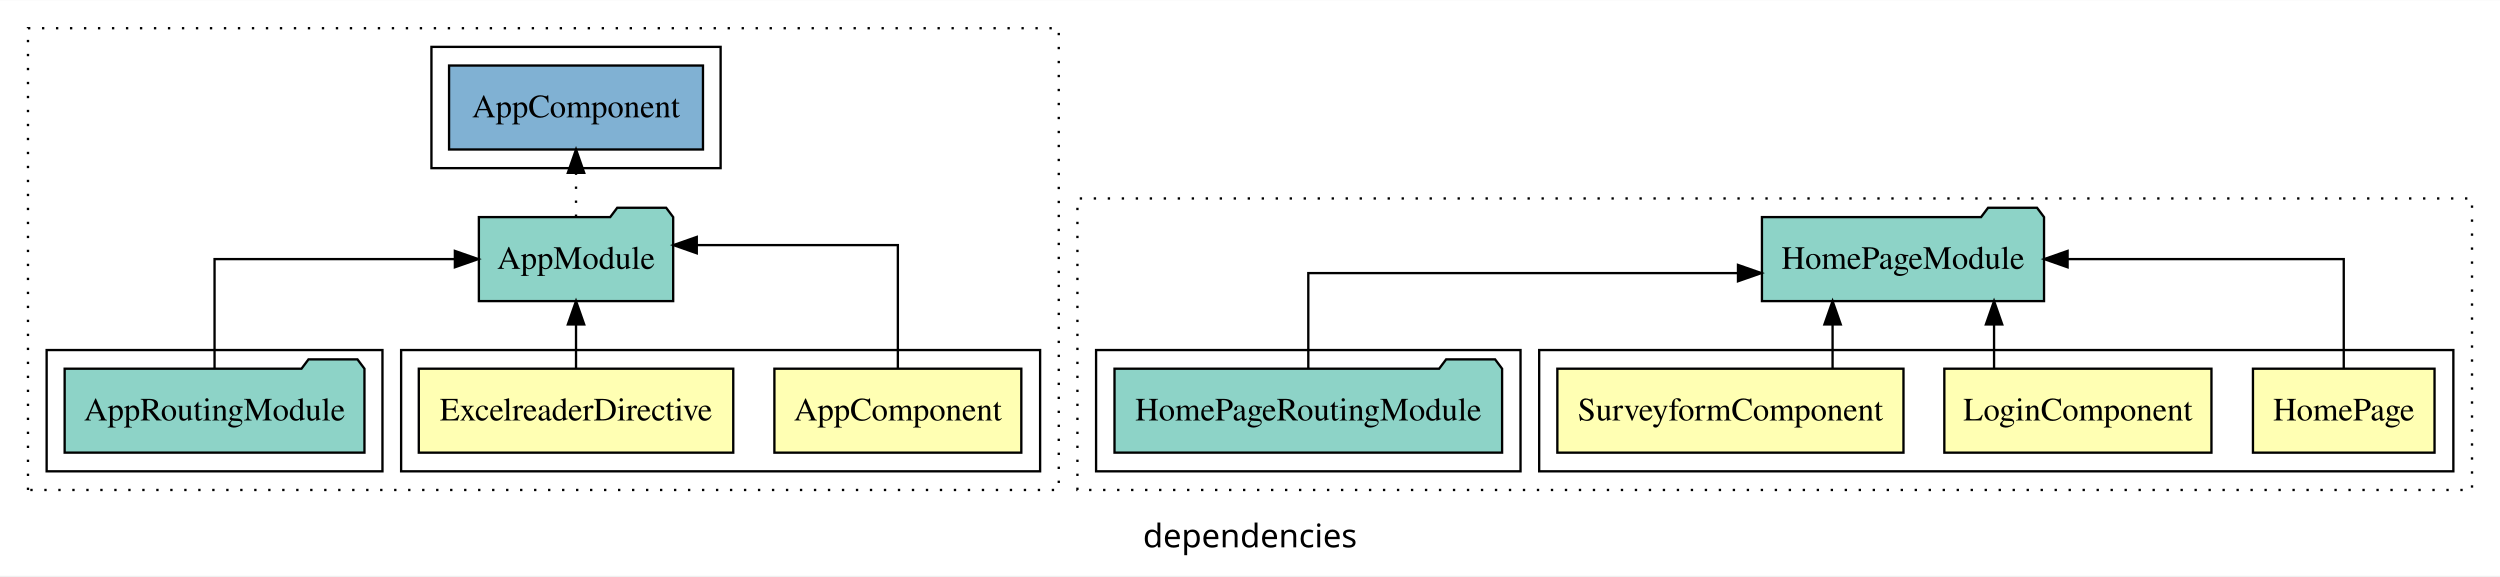
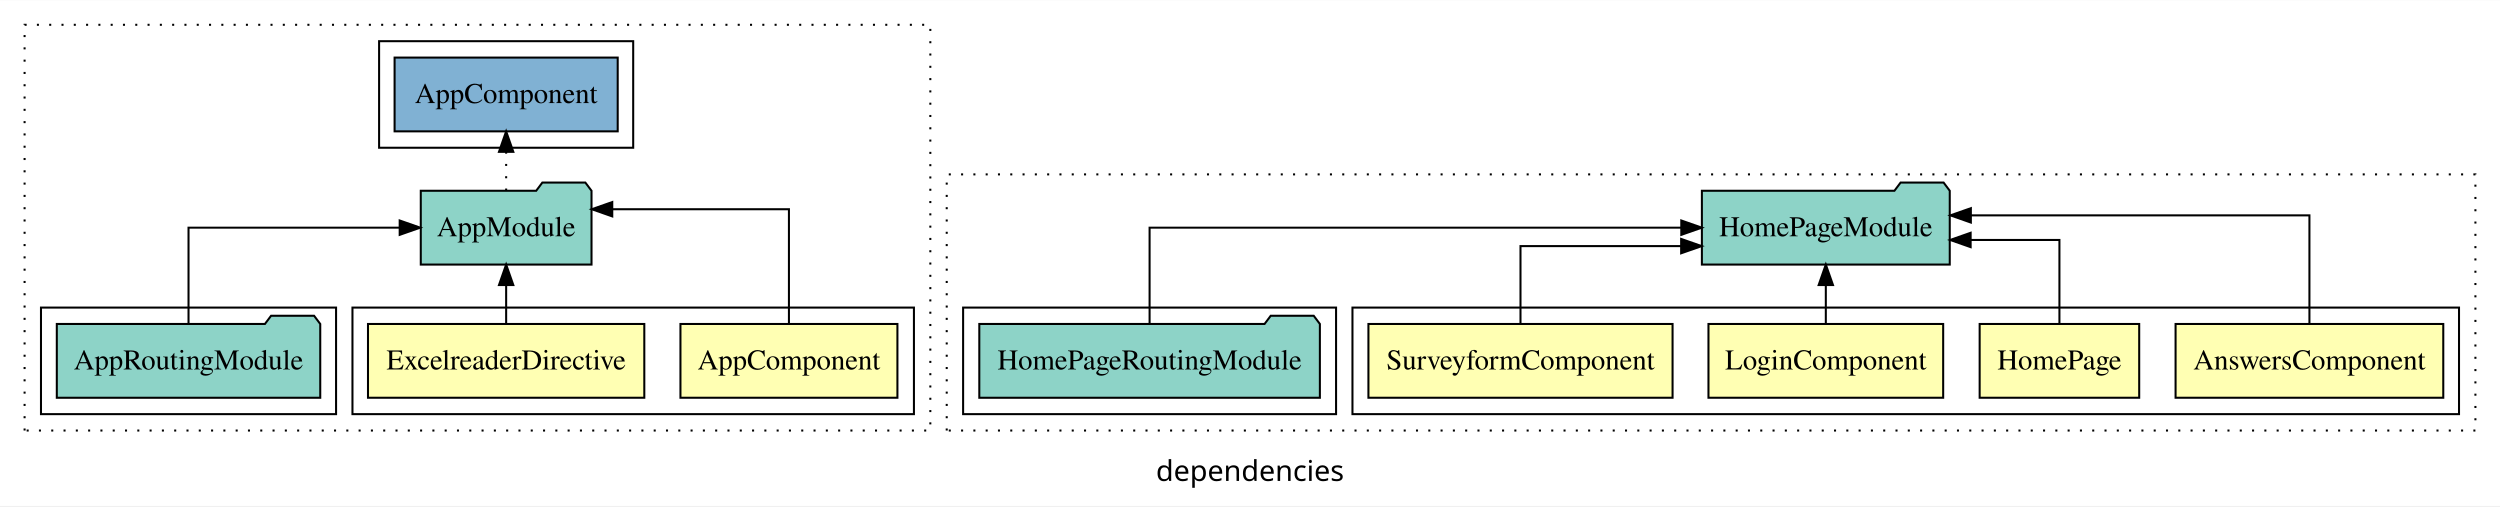
- <svg xmlns="http://www.w3.org/2000/svg" width="1072pt" height="247pt" viewBox="0.00 0.00 1072.00 246.80">
+ <svg xmlns="http://www.w3.org/2000/svg" width="1220pt" height="247pt" viewBox="0.00 0.00 1220.00 246.80">
  <g id="graph0" class="graph" transform="scale(1 1) rotate(0) translate(4 242.8)">
-     <polygon fill="white" stroke="transparent" points="-4,4 -4,-242.8 1068,-242.8 1068,4 -4,4" />
-     <text text-anchor="middle" x="532" y="-8.2" font-family="sans-serif" font-size="14.00">dependencies</text>
+     <polygon fill="white" stroke="transparent" points="-4,4 -4,-242.8 1216,-242.8 1216,4 -4,4" />
+     <text text-anchor="middle" x="606" y="-8.2" font-family="sans-serif" font-size="14.00">dependencies</text>
    <g id="clust1" class="cluster">
      <polygon fill="none" stroke="black" stroke-dasharray="1,5" points="8,-32.8 8,-230.8 450,-230.8 450,-32.8 8,-32.8" />
    </g>
    <g id="clust2" class="cluster">
      <polygon fill="none" stroke="black" points="168,-40.8 168,-92.8 442,-92.8 442,-40.8 168,-40.8" />
    </g>
    <g id="clust5" class="cluster">
      <polygon fill="none" stroke="black" points="16,-40.8 16,-92.8 160,-92.8 160,-40.8 16,-40.8" />
    </g>
    <g id="clust7" class="cluster">
      <polygon fill="none" stroke="black" points="181,-170.8 181,-222.8 305,-222.8 305,-170.8 181,-170.8" />
    </g>
    <g id="clust15" class="cluster">
-       <polygon fill="none" stroke="black" stroke-dasharray="1,5" points="458,-32.8 458,-157.8 1056,-157.8 1056,-32.8 458,-32.8" />
+       <polygon fill="none" stroke="black" stroke-dasharray="1,5" points="458,-32.8 458,-157.8 1204,-157.8 1204,-32.8 458,-32.8" />
    </g>
    <g id="clust16" class="cluster">
-       <polygon fill="none" stroke="black" points="656,-40.8 656,-92.8 1048,-92.8 1048,-40.8 656,-40.8" />
+       <polygon fill="none" stroke="black" points="656,-40.8 656,-92.8 1196,-92.8 1196,-40.8 656,-40.8" />
    </g>
-     <g id="clust20" class="cluster">
+     <g id="clust21" class="cluster">
      <polygon fill="none" stroke="black" points="466,-40.8 466,-92.8 648,-92.8 648,-40.8 466,-40.8" />
    </g>
    <g id="node1" class="node">
      <polygon fill="#ffffb3" stroke="black" points="433.94,-84.8 328.06,-84.8 328.06,-48.8 433.94,-48.8 433.94,-84.8" />
      <text text-anchor="middle" x="381" y="-62.6" font-family="Times,serif" font-size="14.00">AppComponent</text>
    </g>
    <g id="node3" class="node">
      <polygon fill="#8dd3c7" stroke="black" points="284.66,-149.8 281.66,-153.8 260.66,-153.8 257.66,-149.8 201.34,-149.8 201.34,-113.8 284.66,-113.8 284.66,-149.8" />
      <text text-anchor="middle" x="243" y="-127.6" font-family="Times,serif" font-size="14.00">AppModule</text>
    </g>
    <g id="edge1" class="edge">
-       <path fill="none" stroke="black" d="M381,-85.08C381,-106.12 381,-137.8 381,-137.8 381,-137.8 294.78,-137.8 294.78,-137.8" />
-       <polygon fill="black" stroke="black" points="294.78,-134.3 284.78,-137.8 294.78,-141.3 294.78,-134.3" />
+       <path fill="none" stroke="black" d="M381,-85.09C381,-107.01 381,-140.8 381,-140.8 381,-140.8 294.78,-140.8 294.78,-140.8" />
+       <polygon fill="black" stroke="black" points="294.78,-137.3 284.78,-140.8 294.78,-144.3 294.78,-137.3" />
    </g>
    <g id="node2" class="node">
      <polygon fill="#ffffb3" stroke="black" points="310.42,-84.8 175.58,-84.8 175.58,-48.8 310.42,-48.8 310.42,-84.8" />
      <text text-anchor="middle" x="243" y="-62.6" font-family="Times,serif" font-size="14.00">ExcelreaderDirective</text>
    </g>
    <g id="edge2" class="edge">
      <path fill="none" stroke="black" d="M243,-84.91C243,-84.91 243,-103.79 243,-103.79" />
      <polygon fill="black" stroke="black" points="239.5,-103.79 243,-113.79 246.5,-103.79 239.5,-103.79" />
    </g>
    <g id="node5" class="node">
      <polygon fill="#80b1d3" stroke="black" points="297.44,-214.8 188.56,-214.8 188.56,-178.8 297.44,-178.8 297.44,-214.8" />
      <text text-anchor="middle" x="243" y="-192.6" font-family="Times,serif" font-size="14.00">AppComponent </text>
    </g>
    <g id="edge4" class="edge">
      <path fill="none" stroke="black" stroke-dasharray="1,5" d="M243,-149.91C243,-149.91 243,-168.79 243,-168.79" />
      <polygon fill="black" stroke="black" points="239.5,-168.79 243,-178.79 246.5,-168.79 239.5,-168.79" />
    </g>
    <g id="node4" class="node">
      <polygon fill="#8dd3c7" stroke="black" points="152.28,-84.8 149.28,-88.8 128.28,-88.8 125.28,-84.8 23.72,-84.8 23.72,-48.8 152.28,-48.8 152.28,-84.8" />
      <text text-anchor="middle" x="88" y="-62.6" font-family="Times,serif" font-size="14.00">AppRoutingModule</text>
    </g>
    <g id="edge3" class="edge">
      <path fill="none" stroke="black" d="M88,-84.91C88,-104.14 88,-131.8 88,-131.8 88,-131.8 191.05,-131.8 191.05,-131.8" />
      <polygon fill="black" stroke="black" points="191.05,-135.3 201.05,-131.8 191.05,-128.3 191.05,-135.3" />
    </g>
    <g id="node6" class="node">
+       <polygon fill="#ffffb3" stroke="black" points="1188.32,-84.8 1057.68,-84.8 1057.68,-48.8 1188.32,-48.8 1188.32,-84.8" />
+       <text text-anchor="middle" x="1123" y="-62.6" font-family="Times,serif" font-size="14.00">AnswersComponent</text>
+     </g>
+     <g id="node10" class="node">
+       <polygon fill="#8dd3c7" stroke="black" points="947.48,-149.8 944.48,-153.8 923.48,-153.8 920.48,-149.8 826.52,-149.8 826.52,-113.8 947.48,-113.8 947.48,-149.8" />
+       <text text-anchor="middle" x="887" y="-127.6" font-family="Times,serif" font-size="14.00">HomePageModule</text>
+     </g>
+     <g id="edge5" class="edge">
+       <path fill="none" stroke="black" d="M1123,-85.08C1123,-106.12 1123,-137.8 1123,-137.8 1123,-137.8 957.78,-137.8 957.78,-137.8" />
+       <polygon fill="black" stroke="black" points="957.78,-134.3 947.78,-137.8 957.78,-141.3 957.78,-134.3" />
+     </g>
+     <g id="node7" class="node">
      <polygon fill="#ffffb3" stroke="black" points="1039.93,-84.8 962.07,-84.8 962.07,-48.8 1039.93,-48.8 1039.93,-84.8" />
      <text text-anchor="middle" x="1001" y="-62.6" font-family="Times,serif" font-size="14.00">HomePage</text>
    </g>
-     <g id="node9" class="node">
-       <polygon fill="#8dd3c7" stroke="black" points="872.48,-149.8 869.48,-153.8 848.48,-153.8 845.48,-149.8 751.52,-149.8 751.52,-113.8 872.48,-113.8 872.48,-149.8" />
-       <text text-anchor="middle" x="812" y="-127.6" font-family="Times,serif" font-size="14.00">HomePageModule</text>
+     <g id="edge6" class="edge">
+       <path fill="none" stroke="black" d="M1001,-84.82C1001,-102.17 1001,-125.8 1001,-125.8 1001,-125.8 957.67,-125.8 957.67,-125.8" />
+       <polygon fill="black" stroke="black" points="957.67,-122.3 947.67,-125.8 957.67,-129.3 957.67,-122.3" />
    </g>
-     <g id="edge5" class="edge">
-       <path fill="none" stroke="black" d="M1001,-84.91C1001,-104.14 1001,-131.8 1001,-131.8 1001,-131.8 882.58,-131.8 882.58,-131.8" />
-       <polygon fill="black" stroke="black" points="882.58,-128.3 872.58,-131.8 882.58,-135.3 882.58,-128.3" />
-     </g>
-     <g id="node7" class="node">
+     <g id="node8" class="node">
      <polygon fill="#ffffb3" stroke="black" points="944.27,-84.8 829.73,-84.8 829.73,-48.8 944.27,-48.8 944.27,-84.8" />
      <text text-anchor="middle" x="887" y="-62.6" font-family="Times,serif" font-size="14.00">LoginComponent</text>
    </g>
-     <g id="edge6" class="edge">
-       <path fill="none" stroke="black" d="M851.05,-84.91C851.05,-84.91 851.05,-103.79 851.05,-103.79" />
-       <polygon fill="black" stroke="black" points="847.55,-103.79 851.05,-113.79 854.55,-103.79 847.55,-103.79" />
+     <g id="edge7" class="edge">
+       <path fill="none" stroke="black" d="M887,-84.91C887,-84.91 887,-103.79 887,-103.79" />
+       <polygon fill="black" stroke="black" points="883.5,-103.79 887,-113.79 890.5,-103.79 883.5,-103.79" />
    </g>
-     <g id="node8" class="node">
+     <g id="node9" class="node">
      <polygon fill="#ffffb3" stroke="black" points="812.21,-84.8 663.79,-84.8 663.79,-48.8 812.21,-48.8 812.21,-84.8" />
      <text text-anchor="middle" x="738" y="-62.6" font-family="Times,serif" font-size="14.00">SurveyformComponent</text>
    </g>
-     <g id="edge7" class="edge">
-       <path fill="none" stroke="black" d="M781.81,-84.91C781.81,-84.91 781.81,-103.79 781.81,-103.79" />
-       <polygon fill="black" stroke="black" points="778.31,-103.79 781.81,-113.79 785.31,-103.79 778.31,-103.79" />
+     <g id="edge8" class="edge">
+       <path fill="none" stroke="black" d="M738,-84.83C738,-101.2 738,-122.8 738,-122.8 738,-122.8 816.4,-122.8 816.4,-122.8" />
+       <polygon fill="black" stroke="black" points="816.4,-126.3 826.4,-122.8 816.4,-119.3 816.4,-126.3" />
    </g>
-     <g id="node10" class="node">
+     <g id="node11" class="node">
      <polygon fill="#8dd3c7" stroke="black" points="640.1,-84.8 637.1,-88.8 616.1,-88.8 613.1,-84.8 473.9,-84.8 473.9,-48.8 640.1,-48.8 640.1,-84.8" />
      <text text-anchor="middle" x="557" y="-62.6" font-family="Times,serif" font-size="14.00">HomePageRoutingModule</text>
    </g>
-     <g id="edge8" class="edge">
-       <path fill="none" stroke="black" d="M557,-84.82C557,-102.17 557,-125.8 557,-125.8 557,-125.8 741.25,-125.8 741.25,-125.8" />
-       <polygon fill="black" stroke="black" points="741.25,-129.3 751.25,-125.8 741.25,-122.3 741.25,-129.3" />
+     <g id="edge9" class="edge">
+       <path fill="none" stroke="black" d="M557,-84.91C557,-104.14 557,-131.8 557,-131.8 557,-131.8 816.47,-131.8 816.47,-131.8" />
+       <polygon fill="black" stroke="black" points="816.47,-135.3 826.47,-131.8 816.47,-128.3 816.47,-135.3" />
    </g>
  </g>
</svg>
